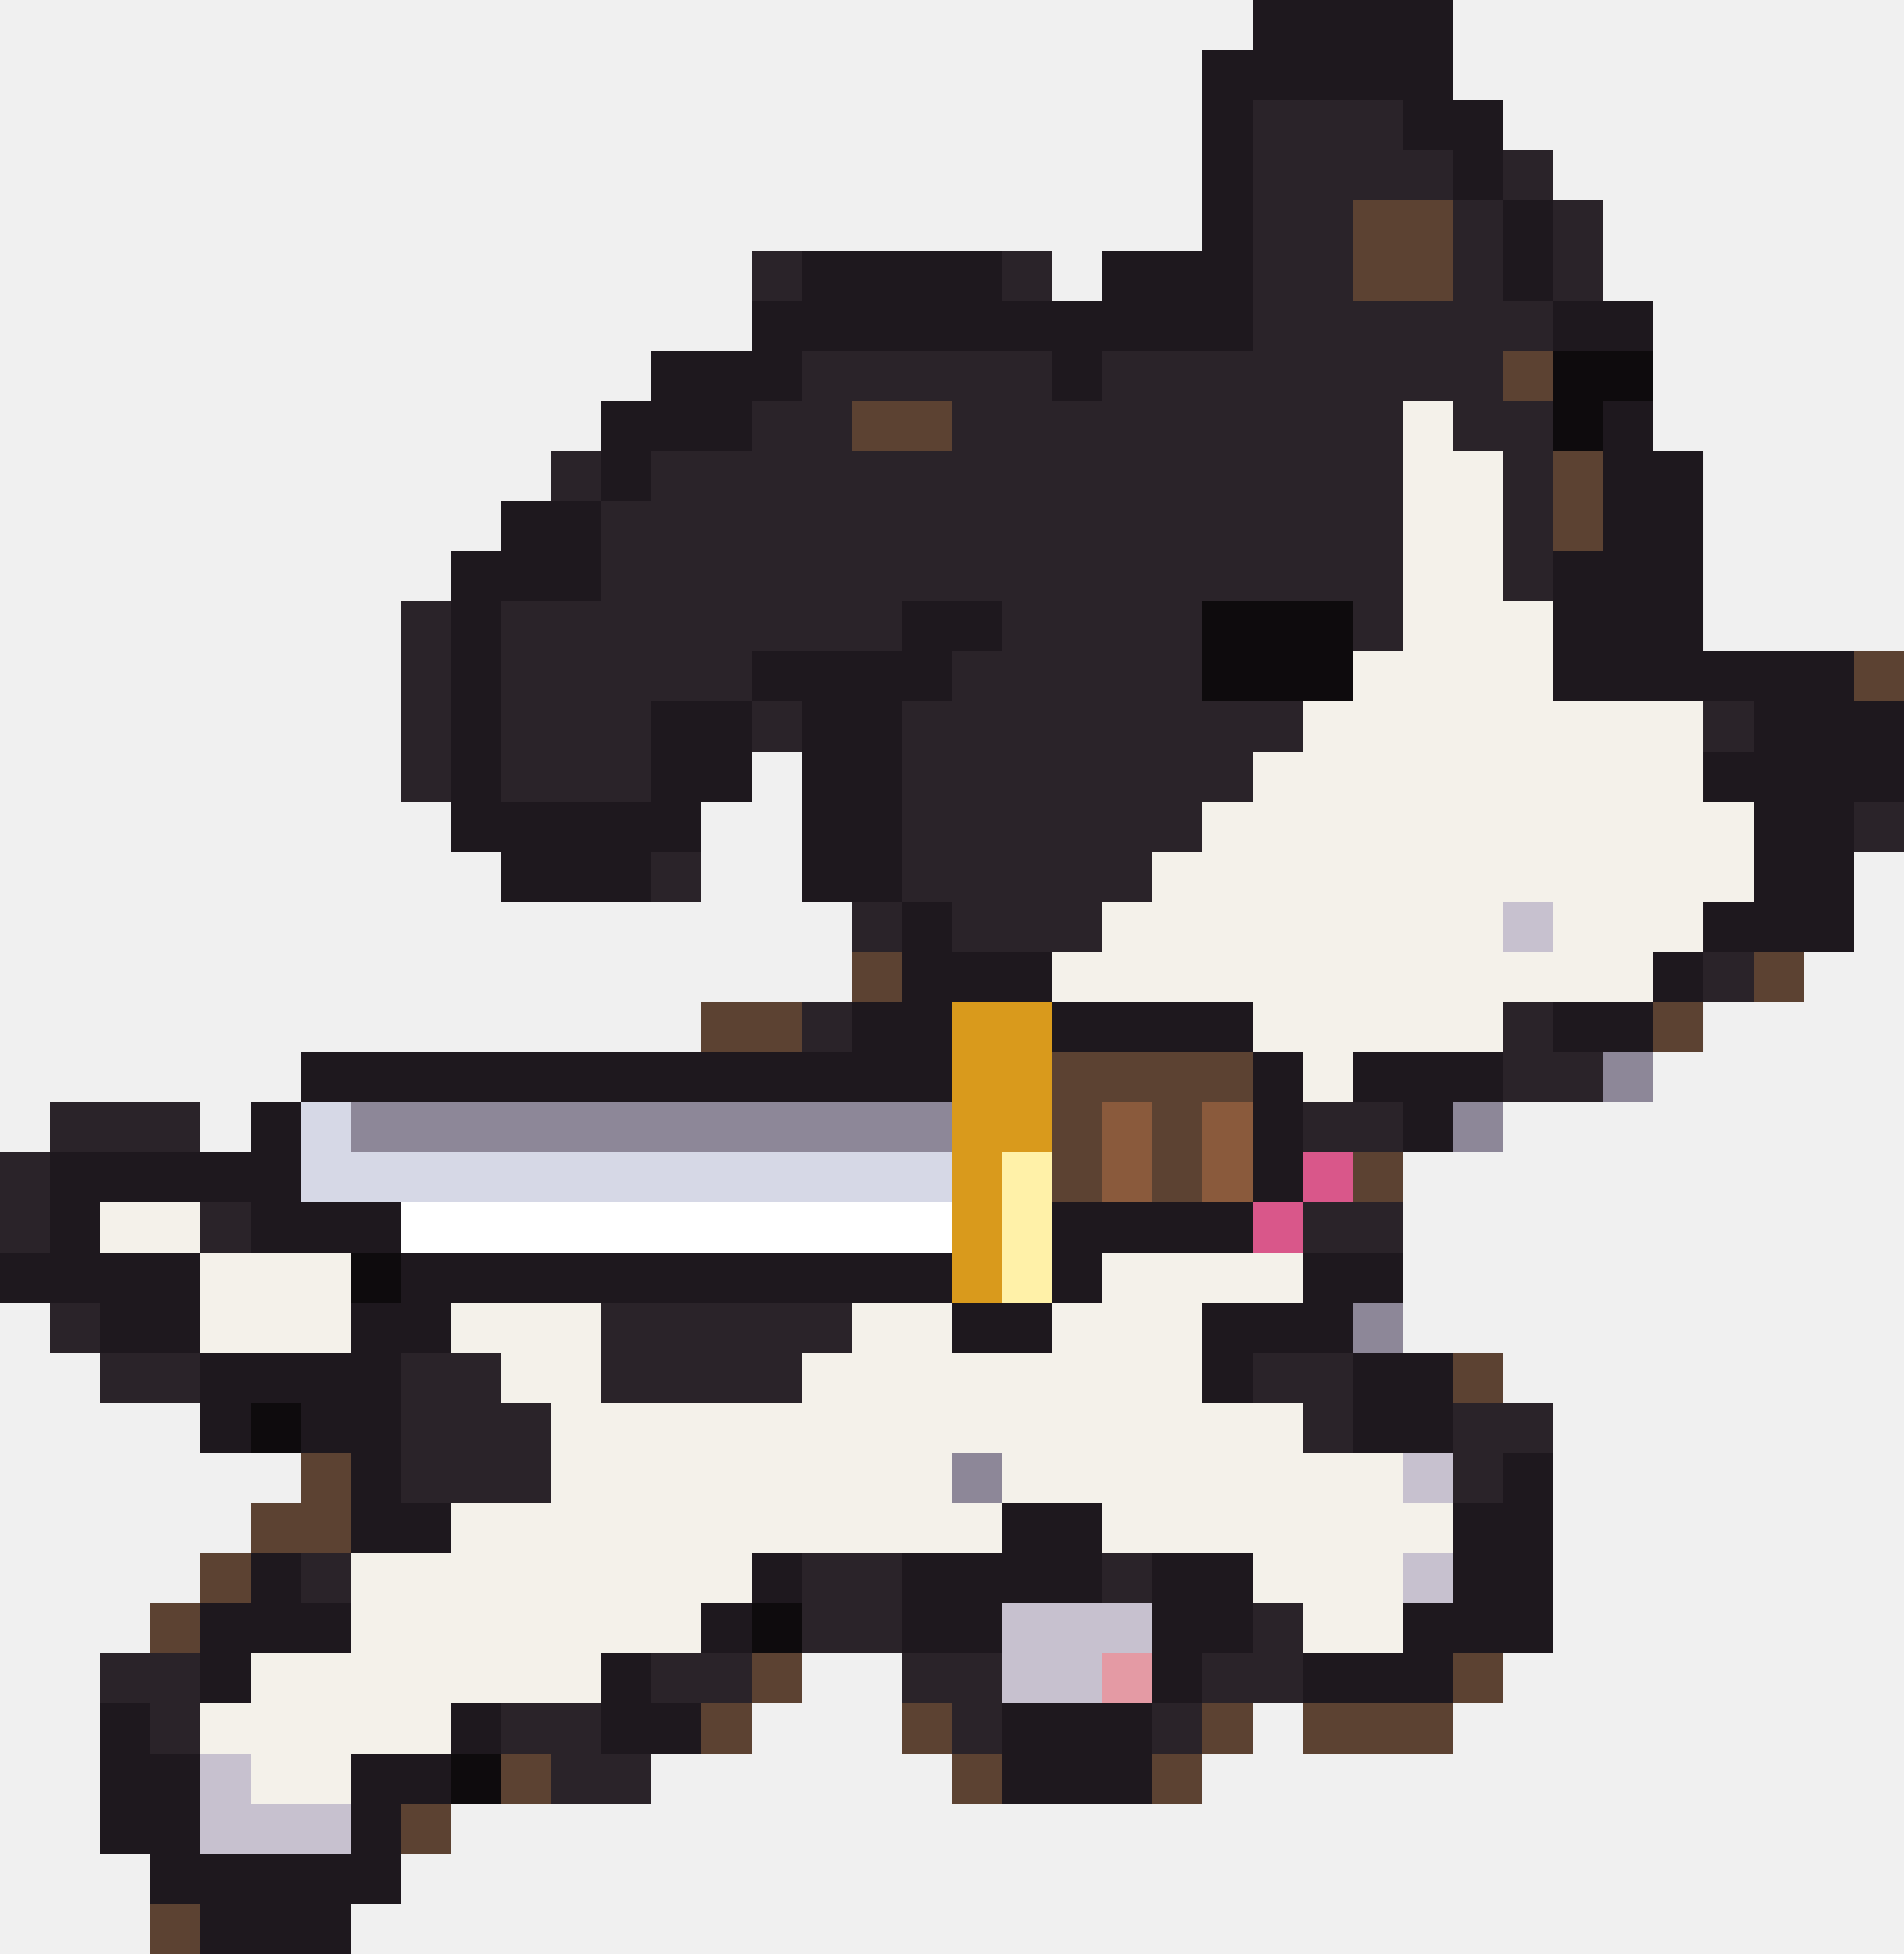
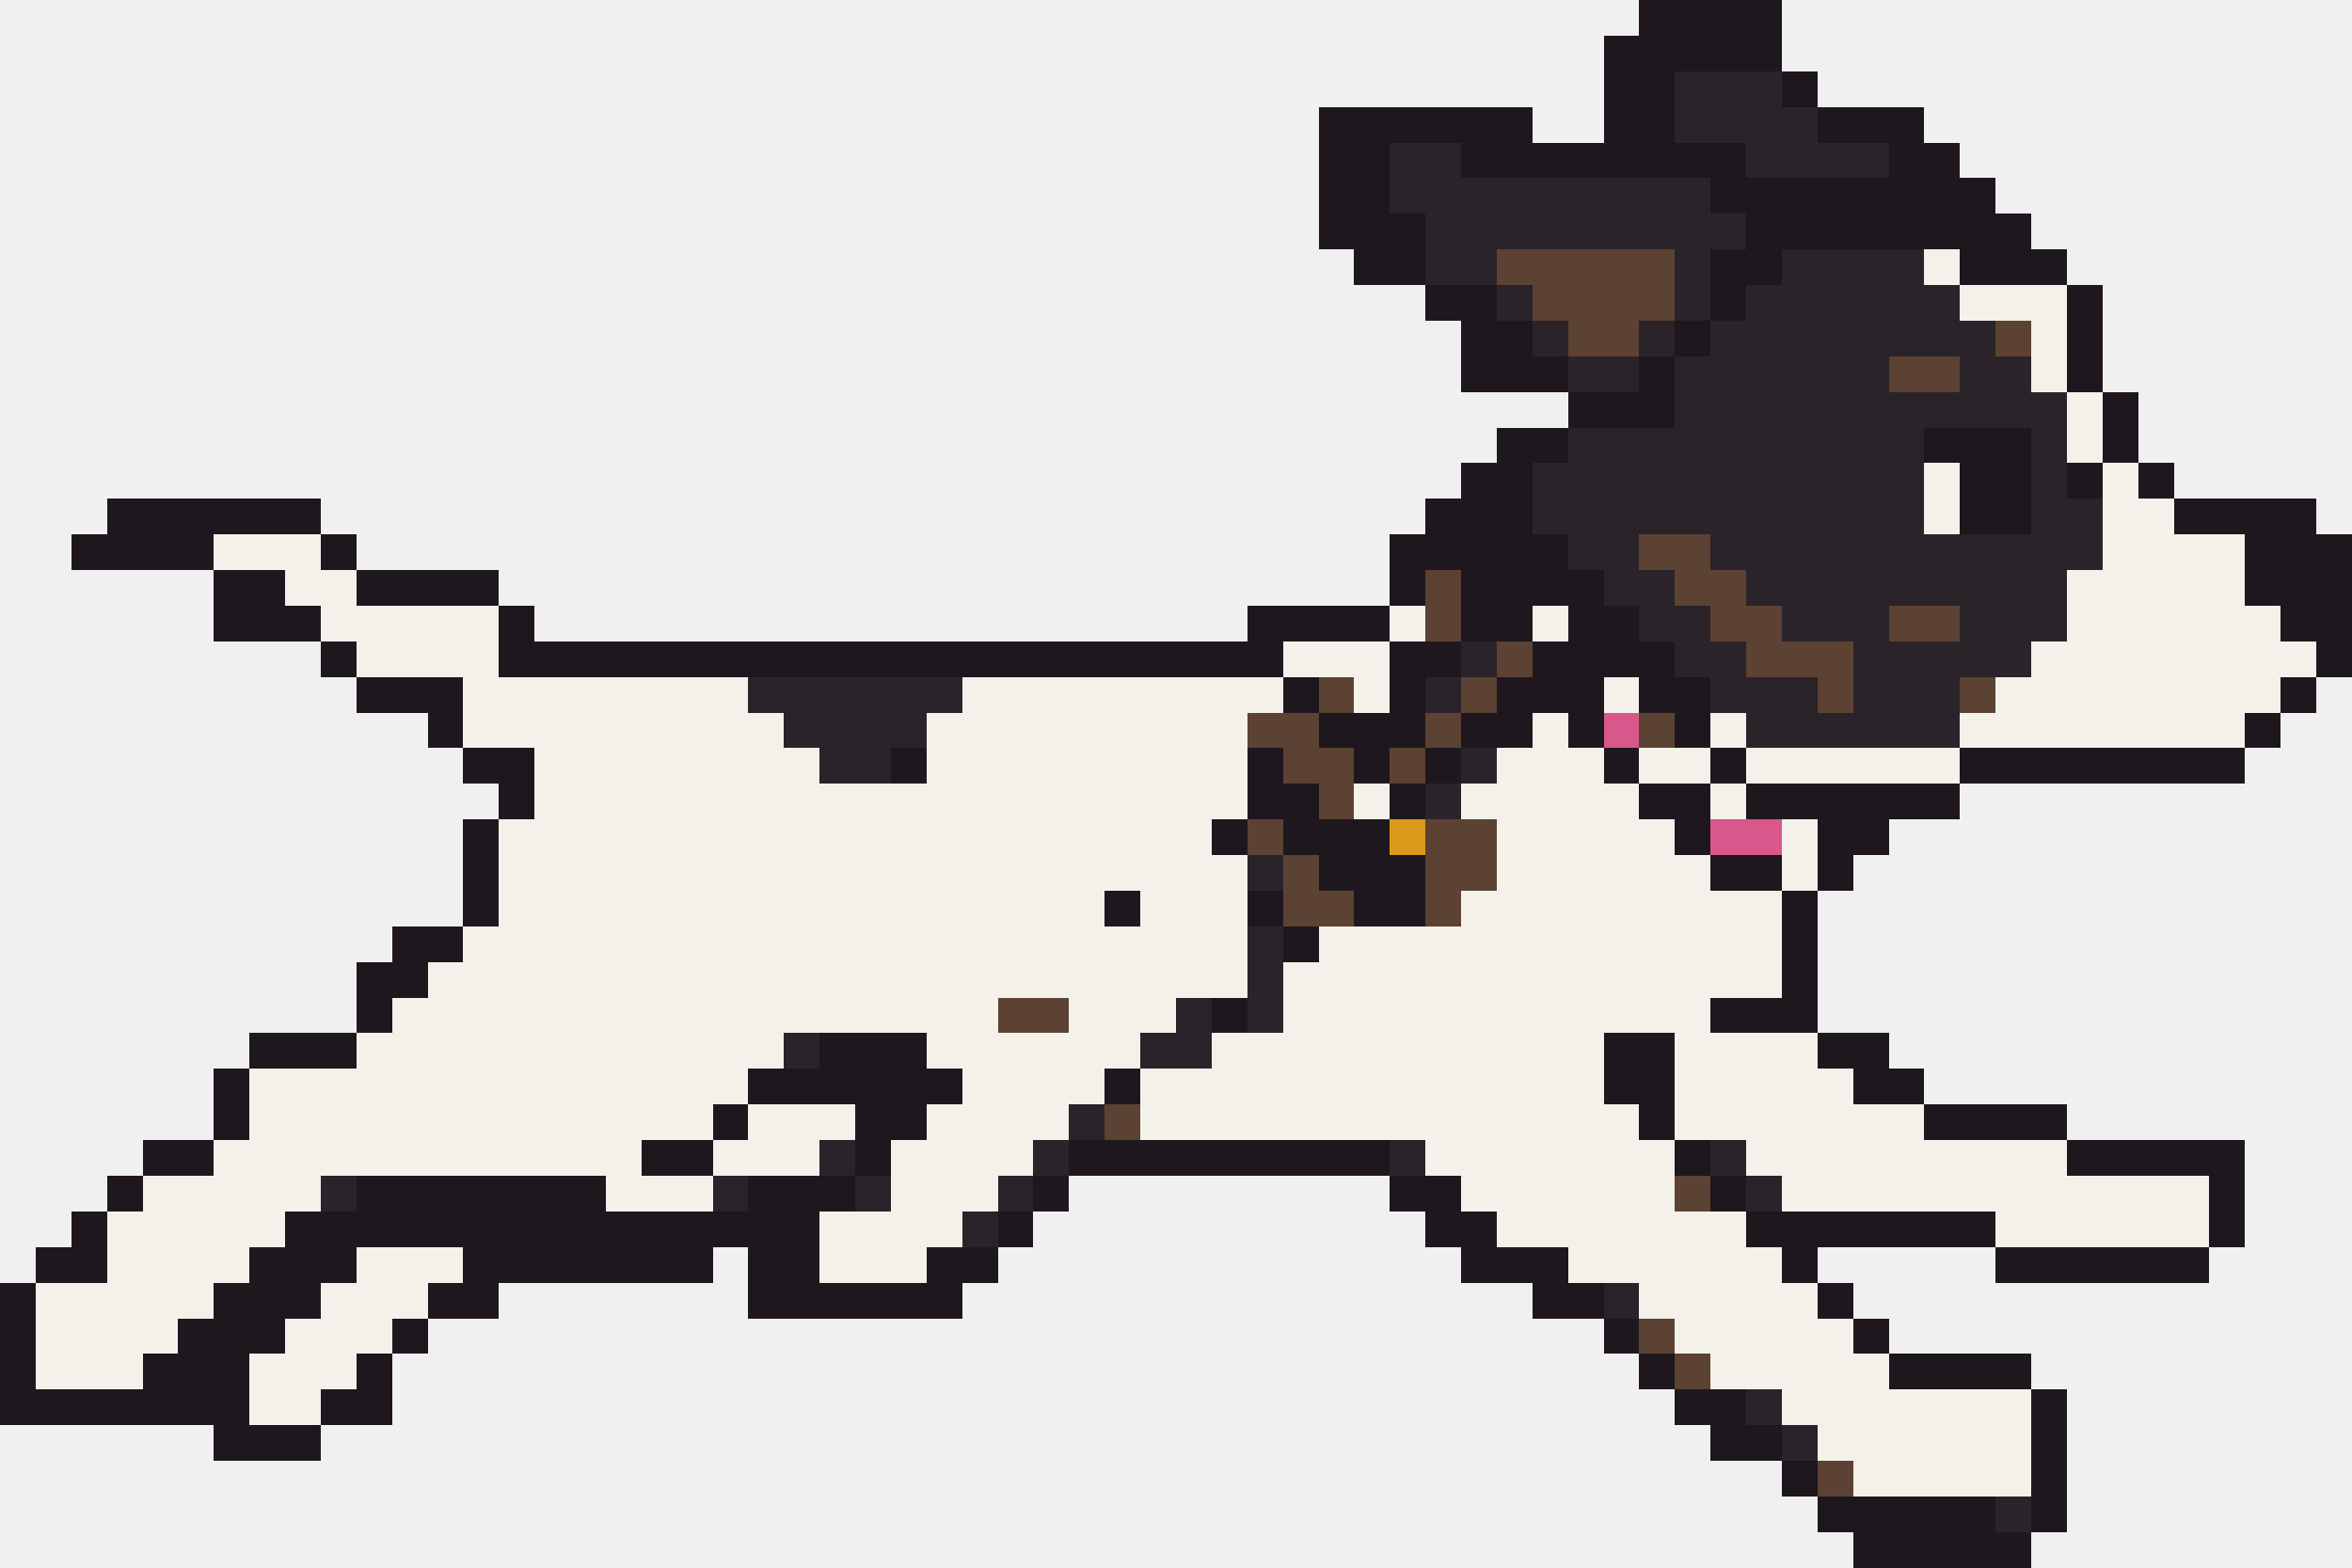
- <svg xmlns="http://www.w3.org/2000/svg" width="38" height="39" viewBox="0 0 38 39" shape-rendering="crispEdges">
-   <rect x="25" y="0" width="4" height="1" fill="#1e181e" />
-   <rect x="24" y="1" width="5" height="1" fill="#1e181e" />
-   <rect x="24" y="2" width="1" height="1" fill="#1e181e" />
-   <rect x="25" y="2" width="3" height="1" fill="#2a2329" />
-   <rect x="28" y="2" width="2" height="1" fill="#1e181e" />
-   <rect x="24" y="3" width="1" height="1" fill="#1e181e" />
-   <rect x="25" y="3" width="4" height="1" fill="#2a2329" />
-   <rect x="29" y="3" width="1" height="1" fill="#1e181e" />
-   <rect x="30" y="3" width="1" height="1" fill="#2a2329" />
-   <rect x="24" y="4" width="1" height="1" fill="#1e181e" />
-   <rect x="25" y="4" width="2" height="1" fill="#2a2329" />
-   <rect x="27" y="4" width="2" height="1" fill="#5c4232" />
-   <rect x="29" y="4" width="1" height="1" fill="#2a2329" />
-   <rect x="30" y="4" width="1" height="1" fill="#1e181e" />
-   <rect x="31" y="4" width="1" height="1" fill="#2a2329" />
-   <rect x="15" y="5" width="1" height="1" fill="#2a2329" />
-   <rect x="16" y="5" width="4" height="1" fill="#1e181e" />
-   <rect x="20" y="5" width="1" height="1" fill="#2a2329" />
-   <rect x="22" y="5" width="3" height="1" fill="#1e181e" />
-   <rect x="25" y="5" width="2" height="1" fill="#2a2329" />
-   <rect x="27" y="5" width="2" height="1" fill="#5c4232" />
-   <rect x="29" y="5" width="1" height="1" fill="#2a2329" />
-   <rect x="30" y="5" width="1" height="1" fill="#1e181e" />
-   <rect x="31" y="5" width="1" height="1" fill="#2a2329" />
-   <rect x="15" y="6" width="10" height="1" fill="#1e181e" />
-   <rect x="25" y="6" width="6" height="1" fill="#2a2329" />
-   <rect x="31" y="6" width="2" height="1" fill="#1e181e" />
-   <rect x="13" y="7" width="3" height="1" fill="#1e181e" />
-   <rect x="16" y="7" width="5" height="1" fill="#2a2329" />
-   <rect x="21" y="7" width="1" height="1" fill="#1e181e" />
-   <rect x="22" y="7" width="8" height="1" fill="#2a2329" />
-   <rect x="30" y="7" width="1" height="1" fill="#5c4232" />
-   <rect x="31" y="7" width="2" height="1" fill="#0e0b0d" />
-   <rect x="12" y="8" width="3" height="1" fill="#1e181e" />
-   <rect x="15" y="8" width="2" height="1" fill="#2a2329" />
-   <rect x="17" y="8" width="2" height="1" fill="#5c4232" />
-   <rect x="19" y="8" width="9" height="1" fill="#2a2329" />
-   <rect x="28" y="8" width="1" height="1" fill="#f4f1ea" />
-   <rect x="29" y="8" width="2" height="1" fill="#2a2329" />
-   <rect x="31" y="8" width="1" height="1" fill="#0e0b0d" />
-   <rect x="32" y="8" width="1" height="1" fill="#1e181e" />
-   <rect x="11" y="9" width="1" height="1" fill="#2a2329" />
-   <rect x="12" y="9" width="1" height="1" fill="#1e181e" />
-   <rect x="13" y="9" width="15" height="1" fill="#2a2329" />
-   <rect x="28" y="9" width="2" height="1" fill="#f4f1ea" />
-   <rect x="30" y="9" width="1" height="1" fill="#2a2329" />
-   <rect x="31" y="9" width="1" height="1" fill="#5c4232" />
-   <rect x="32" y="9" width="2" height="1" fill="#1e181e" />
-   <rect x="10" y="10" width="2" height="1" fill="#1e181e" />
-   <rect x="12" y="10" width="16" height="1" fill="#2a2329" />
-   <rect x="28" y="10" width="2" height="1" fill="#f4f1ea" />
-   <rect x="30" y="10" width="1" height="1" fill="#2a2329" />
-   <rect x="31" y="10" width="1" height="1" fill="#5c4232" />
-   <rect x="32" y="10" width="2" height="1" fill="#1e181e" />
-   <rect x="9" y="11" width="3" height="1" fill="#1e181e" />
-   <rect x="12" y="11" width="16" height="1" fill="#2a2329" />
-   <rect x="28" y="11" width="2" height="1" fill="#f4f1ea" />
-   <rect x="30" y="11" width="1" height="1" fill="#2a2329" />
-   <rect x="31" y="11" width="3" height="1" fill="#1e181e" />
-   <rect x="8" y="12" width="1" height="1" fill="#2a2329" />
-   <rect x="9" y="12" width="1" height="1" fill="#1e181e" />
-   <rect x="10" y="12" width="8" height="1" fill="#2a2329" />
-   <rect x="18" y="12" width="2" height="1" fill="#1e181e" />
-   <rect x="20" y="12" width="4" height="1" fill="#2a2329" />
-   <rect x="24" y="12" width="3" height="1" fill="#0e0b0d" />
-   <rect x="27" y="12" width="1" height="1" fill="#2a2329" />
-   <rect x="28" y="12" width="3" height="1" fill="#f4f1ea" />
-   <rect x="31" y="12" width="3" height="1" fill="#1e181e" />
-   <rect x="8" y="13" width="1" height="1" fill="#2a2329" />
-   <rect x="9" y="13" width="1" height="1" fill="#1e181e" />
-   <rect x="10" y="13" width="5" height="1" fill="#2a2329" />
-   <rect x="15" y="13" width="4" height="1" fill="#1e181e" />
-   <rect x="19" y="13" width="5" height="1" fill="#2a2329" />
-   <rect x="24" y="13" width="3" height="1" fill="#0e0b0d" />
-   <rect x="27" y="13" width="4" height="1" fill="#f4f1ea" />
-   <rect x="31" y="13" width="6" height="1" fill="#1e181e" />
-   <rect x="37" y="13" width="1" height="1" fill="#5c4232" />
-   <rect x="8" y="14" width="1" height="1" fill="#2a2329" />
-   <rect x="9" y="14" width="1" height="1" fill="#1e181e" />
-   <rect x="10" y="14" width="3" height="1" fill="#2a2329" />
-   <rect x="13" y="14" width="2" height="1" fill="#1e181e" />
-   <rect x="15" y="14" width="1" height="1" fill="#2a2329" />
-   <rect x="16" y="14" width="2" height="1" fill="#1e181e" />
-   <rect x="18" y="14" width="8" height="1" fill="#2a2329" />
-   <rect x="26" y="14" width="8" height="1" fill="#f4f1ea" />
-   <rect x="34" y="14" width="1" height="1" fill="#2a2329" />
-   <rect x="35" y="14" width="3" height="1" fill="#1e181e" />
-   <rect x="8" y="15" width="1" height="1" fill="#2a2329" />
+ <svg xmlns="http://www.w3.org/2000/svg" width="66" height="44" viewBox="0 0 66 44" shape-rendering="crispEdges">
+   <rect x="46" y="0" width="4" height="1" fill="#1e181e" />
+   <rect x="45" y="1" width="5" height="1" fill="#1e181e" />
+   <rect x="45" y="2" width="2" height="1" fill="#1e181e" />
+   <rect x="47" y="2" width="3" height="1" fill="#2a2329" />
+   <rect x="50" y="2" width="1" height="1" fill="#1e181e" />
+   <rect x="37" y="3" width="6" height="1" fill="#1e181e" />
+   <rect x="45" y="3" width="2" height="1" fill="#1e181e" />
+   <rect x="47" y="3" width="4" height="1" fill="#2a2329" />
+   <rect x="51" y="3" width="3" height="1" fill="#1e181e" />
+   <rect x="37" y="4" width="2" height="1" fill="#1e181e" />
+   <rect x="39" y="4" width="2" height="1" fill="#2a2329" />
+   <rect x="41" y="4" width="8" height="1" fill="#1e181e" />
+   <rect x="49" y="4" width="4" height="1" fill="#2a2329" />
+   <rect x="53" y="4" width="2" height="1" fill="#1e181e" />
+   <rect x="37" y="5" width="2" height="1" fill="#1e181e" />
+   <rect x="39" y="5" width="9" height="1" fill="#2a2329" />
+   <rect x="48" y="5" width="8" height="1" fill="#1e181e" />
+   <rect x="37" y="6" width="3" height="1" fill="#1e181e" />
+   <rect x="40" y="6" width="9" height="1" fill="#2a2329" />
+   <rect x="49" y="6" width="8" height="1" fill="#1e181e" />
+   <rect x="38" y="7" width="2" height="1" fill="#1e181e" />
+   <rect x="40" y="7" width="2" height="1" fill="#2a2329" />
+   <rect x="42" y="7" width="5" height="1" fill="#5c4232" />
+   <rect x="47" y="7" width="1" height="1" fill="#2a2329" />
+   <rect x="48" y="7" width="2" height="1" fill="#1e181e" />
+   <rect x="50" y="7" width="4" height="1" fill="#2a2329" />
+   <rect x="54" y="7" width="1" height="1" fill="#f4f1ea" />
+   <rect x="55" y="7" width="3" height="1" fill="#1e181e" />
+   <rect x="40" y="8" width="2" height="1" fill="#1e181e" />
+   <rect x="42" y="8" width="1" height="1" fill="#2a2329" />
+   <rect x="43" y="8" width="4" height="1" fill="#5c4232" />
+   <rect x="47" y="8" width="1" height="1" fill="#2a2329" />
+   <rect x="48" y="8" width="1" height="1" fill="#1e181e" />
+   <rect x="49" y="8" width="6" height="1" fill="#2a2329" />
+   <rect x="55" y="8" width="3" height="1" fill="#f4f1ea" />
+   <rect x="58" y="8" width="1" height="1" fill="#1e181e" />
+   <rect x="41" y="9" width="2" height="1" fill="#1e181e" />
+   <rect x="43" y="9" width="1" height="1" fill="#2a2329" />
+   <rect x="44" y="9" width="2" height="1" fill="#5c4232" />
+   <rect x="46" y="9" width="1" height="1" fill="#2a2329" />
+   <rect x="47" y="9" width="1" height="1" fill="#1e181e" />
+   <rect x="48" y="9" width="8" height="1" fill="#2a2329" />
+   <rect x="56" y="9" width="1" height="1" fill="#5c4232" />
+   <rect x="57" y="9" width="1" height="1" fill="#f4f1ea" />
+   <rect x="58" y="9" width="1" height="1" fill="#1e181e" />
+   <rect x="41" y="10" width="3" height="1" fill="#1e181e" />
+   <rect x="44" y="10" width="2" height="1" fill="#2a2329" />
+   <rect x="46" y="10" width="1" height="1" fill="#1e181e" />
+   <rect x="47" y="10" width="6" height="1" fill="#2a2329" />
+   <rect x="53" y="10" width="2" height="1" fill="#5c4232" />
+   <rect x="55" y="10" width="2" height="1" fill="#2a2329" />
+   <rect x="57" y="10" width="1" height="1" fill="#f4f1ea" />
+   <rect x="58" y="10" width="1" height="1" fill="#1e181e" />
+   <rect x="44" y="11" width="3" height="1" fill="#1e181e" />
+   <rect x="47" y="11" width="11" height="1" fill="#2a2329" />
+   <rect x="58" y="11" width="1" height="1" fill="#f4f1ea" />
+   <rect x="59" y="11" width="1" height="1" fill="#1e181e" />
+   <rect x="42" y="12" width="2" height="1" fill="#1e181e" />
+   <rect x="44" y="12" width="10" height="1" fill="#2a2329" />
+   <rect x="54" y="12" width="3" height="1" fill="#1e181e" />
+   <rect x="57" y="12" width="1" height="1" fill="#2a2329" />
+   <rect x="58" y="12" width="1" height="1" fill="#f4f1ea" />
+   <rect x="59" y="12" width="1" height="1" fill="#1e181e" />
+   <rect x="41" y="13" width="2" height="1" fill="#1e181e" />
+   <rect x="43" y="13" width="11" height="1" fill="#2a2329" />
+   <rect x="54" y="13" width="1" height="1" fill="#f4f1ea" />
+   <rect x="55" y="13" width="2" height="1" fill="#1e181e" />
+   <rect x="57" y="13" width="1" height="1" fill="#2a2329" />
+   <rect x="58" y="13" width="1" height="1" fill="#1e181e" />
+   <rect x="59" y="13" width="1" height="1" fill="#f4f1ea" />
+   <rect x="60" y="13" width="1" height="1" fill="#1e181e" />
+   <rect x="3" y="14" width="6" height="1" fill="#1e181e" />
+   <rect x="40" y="14" width="3" height="1" fill="#1e181e" />
+   <rect x="43" y="14" width="11" height="1" fill="#2a2329" />
+   <rect x="54" y="14" width="1" height="1" fill="#f4f1ea" />
+   <rect x="55" y="14" width="2" height="1" fill="#1e181e" />
+   <rect x="57" y="14" width="2" height="1" fill="#2a2329" />
+   <rect x="59" y="14" width="2" height="1" fill="#f4f1ea" />
+   <rect x="61" y="14" width="4" height="1" fill="#1e181e" />
+   <rect x="2" y="15" width="4" height="1" fill="#1e181e" />
+   <rect x="6" y="15" width="3" height="1" fill="#f4f1ea" />
  <rect x="9" y="15" width="1" height="1" fill="#1e181e" />
-   <rect x="10" y="15" width="3" height="1" fill="#2a2329" />
-   <rect x="13" y="15" width="2" height="1" fill="#1e181e" />
-   <rect x="16" y="15" width="2" height="1" fill="#1e181e" />
-   <rect x="18" y="15" width="7" height="1" fill="#2a2329" />
-   <rect x="25" y="15" width="9" height="1" fill="#f4f1ea" />
-   <rect x="34" y="15" width="4" height="1" fill="#1e181e" />
-   <rect x="9" y="16" width="5" height="1" fill="#1e181e" />
-   <rect x="16" y="16" width="2" height="1" fill="#1e181e" />
-   <rect x="18" y="16" width="6" height="1" fill="#2a2329" />
-   <rect x="24" y="16" width="11" height="1" fill="#f4f1ea" />
-   <rect x="35" y="16" width="2" height="1" fill="#1e181e" />
-   <rect x="37" y="16" width="1" height="1" fill="#2a2329" />
-   <rect x="10" y="17" width="3" height="1" fill="#1e181e" />
-   <rect x="13" y="17" width="1" height="1" fill="#2a2329" />
-   <rect x="16" y="17" width="2" height="1" fill="#1e181e" />
-   <rect x="18" y="17" width="5" height="1" fill="#2a2329" />
-   <rect x="23" y="17" width="12" height="1" fill="#f4f1ea" />
-   <rect x="35" y="17" width="2" height="1" fill="#1e181e" />
-   <rect x="17" y="18" width="1" height="1" fill="#2a2329" />
-   <rect x="18" y="18" width="1" height="1" fill="#1e181e" />
-   <rect x="19" y="18" width="3" height="1" fill="#2a2329" />
-   <rect x="22" y="18" width="8" height="1" fill="#f4f1ea" />
-   <rect x="30" y="18" width="1" height="1" fill="#c7c1cf" />
-   <rect x="31" y="18" width="3" height="1" fill="#f4f1ea" />
-   <rect x="34" y="18" width="3" height="1" fill="#1e181e" />
-   <rect x="17" y="19" width="1" height="1" fill="#5c4232" />
-   <rect x="18" y="19" width="3" height="1" fill="#1e181e" />
-   <rect x="21" y="19" width="12" height="1" fill="#f4f1ea" />
-   <rect x="33" y="19" width="1" height="1" fill="#1e181e" />
-   <rect x="34" y="19" width="1" height="1" fill="#2a2329" />
-   <rect x="35" y="19" width="1" height="1" fill="#5c4232" />
-   <rect x="14" y="20" width="2" height="1" fill="#5c4232" />
-   <rect x="16" y="20" width="1" height="1" fill="#2a2329" />
-   <rect x="17" y="20" width="2" height="1" fill="#1e181e" />
-   <rect x="19" y="20" width="2" height="1" fill="#d99a1c" />
-   <rect x="21" y="20" width="4" height="1" fill="#1e181e" />
-   <rect x="25" y="20" width="5" height="1" fill="#f4f1ea" />
-   <rect x="30" y="20" width="1" height="1" fill="#2a2329" />
-   <rect x="31" y="20" width="2" height="1" fill="#1e181e" />
-   <rect x="33" y="20" width="1" height="1" fill="#5c4232" />
-   <rect x="6" y="21" width="13" height="1" fill="#1e181e" />
-   <rect x="19" y="21" width="2" height="1" fill="#d99a1c" />
-   <rect x="21" y="21" width="4" height="1" fill="#5c4232" />
+   <rect x="39" y="15" width="5" height="1" fill="#1e181e" />
+   <rect x="44" y="15" width="2" height="1" fill="#2a2329" />
+   <rect x="46" y="15" width="2" height="1" fill="#5c4232" />
+   <rect x="48" y="15" width="11" height="1" fill="#2a2329" />
+   <rect x="59" y="15" width="4" height="1" fill="#f4f1ea" />
+   <rect x="63" y="15" width="3" height="1" fill="#1e181e" />
+   <rect x="6" y="16" width="2" height="1" fill="#1e181e" />
+   <rect x="8" y="16" width="2" height="1" fill="#f4f1ea" />
+   <rect x="10" y="16" width="4" height="1" fill="#1e181e" />
+   <rect x="39" y="16" width="1" height="1" fill="#1e181e" />
+   <rect x="40" y="16" width="1" height="1" fill="#5c4232" />
+   <rect x="41" y="16" width="4" height="1" fill="#1e181e" />
+   <rect x="45" y="16" width="2" height="1" fill="#2a2329" />
+   <rect x="47" y="16" width="2" height="1" fill="#5c4232" />
+   <rect x="49" y="16" width="9" height="1" fill="#2a2329" />
+   <rect x="58" y="16" width="5" height="1" fill="#f4f1ea" />
+   <rect x="63" y="16" width="3" height="1" fill="#1e181e" />
+   <rect x="6" y="17" width="3" height="1" fill="#1e181e" />
+   <rect x="9" y="17" width="5" height="1" fill="#f4f1ea" />
+   <rect x="14" y="17" width="1" height="1" fill="#1e181e" />
+   <rect x="35" y="17" width="4" height="1" fill="#1e181e" />
+   <rect x="39" y="17" width="1" height="1" fill="#f4f1ea" />
+   <rect x="40" y="17" width="1" height="1" fill="#5c4232" />
+   <rect x="41" y="17" width="2" height="1" fill="#1e181e" />
+   <rect x="43" y="17" width="1" height="1" fill="#f4f1ea" />
+   <rect x="44" y="17" width="2" height="1" fill="#1e181e" />
+   <rect x="46" y="17" width="2" height="1" fill="#2a2329" />
+   <rect x="48" y="17" width="2" height="1" fill="#5c4232" />
+   <rect x="50" y="17" width="3" height="1" fill="#2a2329" />
+   <rect x="53" y="17" width="2" height="1" fill="#5c4232" />
+   <rect x="55" y="17" width="3" height="1" fill="#2a2329" />
+   <rect x="58" y="17" width="6" height="1" fill="#f4f1ea" />
+   <rect x="64" y="17" width="2" height="1" fill="#1e181e" />
+   <rect x="9" y="18" width="1" height="1" fill="#1e181e" />
+   <rect x="10" y="18" width="4" height="1" fill="#f4f1ea" />
+   <rect x="14" y="18" width="22" height="1" fill="#1e181e" />
+   <rect x="36" y="18" width="3" height="1" fill="#f4f1ea" />
+   <rect x="39" y="18" width="2" height="1" fill="#1e181e" />
+   <rect x="41" y="18" width="1" height="1" fill="#2a2329" />
+   <rect x="42" y="18" width="1" height="1" fill="#5c4232" />
+   <rect x="43" y="18" width="4" height="1" fill="#1e181e" />
+   <rect x="47" y="18" width="2" height="1" fill="#2a2329" />
+   <rect x="49" y="18" width="3" height="1" fill="#5c4232" />
+   <rect x="52" y="18" width="5" height="1" fill="#2a2329" />
+   <rect x="57" y="18" width="8" height="1" fill="#f4f1ea" />
+   <rect x="65" y="18" width="1" height="1" fill="#1e181e" />
+   <rect x="10" y="19" width="3" height="1" fill="#1e181e" />
+   <rect x="13" y="19" width="8" height="1" fill="#f4f1ea" />
+   <rect x="21" y="19" width="6" height="1" fill="#2a2329" />
+   <rect x="27" y="19" width="9" height="1" fill="#f4f1ea" />
+   <rect x="36" y="19" width="1" height="1" fill="#1e181e" />
+   <rect x="37" y="19" width="1" height="1" fill="#5c4232" />
+   <rect x="38" y="19" width="1" height="1" fill="#f4f1ea" />
+   <rect x="39" y="19" width="1" height="1" fill="#1e181e" />
+   <rect x="40" y="19" width="1" height="1" fill="#2a2329" />
+   <rect x="41" y="19" width="1" height="1" fill="#5c4232" />
+   <rect x="42" y="19" width="3" height="1" fill="#1e181e" />
+   <rect x="45" y="19" width="1" height="1" fill="#f4f1ea" />
+   <rect x="46" y="19" width="2" height="1" fill="#1e181e" />
+   <rect x="48" y="19" width="3" height="1" fill="#2a2329" />
+   <rect x="51" y="19" width="1" height="1" fill="#5c4232" />
+   <rect x="52" y="19" width="3" height="1" fill="#2a2329" />
+   <rect x="55" y="19" width="1" height="1" fill="#5c4232" />
+   <rect x="56" y="19" width="8" height="1" fill="#f4f1ea" />
+   <rect x="64" y="19" width="1" height="1" fill="#1e181e" />
+   <rect x="12" y="20" width="1" height="1" fill="#1e181e" />
+   <rect x="13" y="20" width="9" height="1" fill="#f4f1ea" />
+   <rect x="22" y="20" width="4" height="1" fill="#2a2329" />
+   <rect x="26" y="20" width="9" height="1" fill="#f4f1ea" />
+   <rect x="35" y="20" width="2" height="1" fill="#5c4232" />
+   <rect x="37" y="20" width="3" height="1" fill="#1e181e" />
+   <rect x="40" y="20" width="1" height="1" fill="#5c4232" />
+   <rect x="41" y="20" width="2" height="1" fill="#1e181e" />
+   <rect x="43" y="20" width="1" height="1" fill="#f4f1ea" />
+   <rect x="44" y="20" width="1" height="1" fill="#1e181e" />
+   <rect x="45" y="20" width="1" height="1" fill="#d9578a" />
+   <rect x="46" y="20" width="1" height="1" fill="#5c4232" />
+   <rect x="47" y="20" width="1" height="1" fill="#1e181e" />
+   <rect x="48" y="20" width="1" height="1" fill="#f4f1ea" />
+   <rect x="49" y="20" width="6" height="1" fill="#2a2329" />
+   <rect x="55" y="20" width="8" height="1" fill="#f4f1ea" />
+   <rect x="63" y="20" width="1" height="1" fill="#1e181e" />
+   <rect x="13" y="21" width="2" height="1" fill="#1e181e" />
+   <rect x="15" y="21" width="8" height="1" fill="#f4f1ea" />
+   <rect x="23" y="21" width="2" height="1" fill="#2a2329" />
  <rect x="25" y="21" width="1" height="1" fill="#1e181e" />
-   <rect x="26" y="21" width="1" height="1" fill="#f4f1ea" />
-   <rect x="27" y="21" width="3" height="1" fill="#1e181e" />
-   <rect x="30" y="21" width="2" height="1" fill="#2a2329" />
-   <rect x="32" y="21" width="1" height="1" fill="#8d8798" />
-   <rect x="1" y="22" width="3" height="1" fill="#2a2329" />
-   <rect x="5" y="22" width="1" height="1" fill="#1e181e" />
-   <rect x="6" y="22" width="1" height="1" fill="#d6d8e6" />
-   <rect x="7" y="22" width="12" height="1" fill="#8d8798" />
-   <rect x="19" y="22" width="2" height="1" fill="#d99a1c" />
-   <rect x="21" y="22" width="1" height="1" fill="#5c4232" />
-   <rect x="22" y="22" width="1" height="1" fill="#8a5a3c" />
-   <rect x="23" y="22" width="1" height="1" fill="#5c4232" />
-   <rect x="24" y="22" width="1" height="1" fill="#8a5a3c" />
-   <rect x="25" y="22" width="1" height="1" fill="#1e181e" />
-   <rect x="26" y="22" width="2" height="1" fill="#2a2329" />
-   <rect x="28" y="22" width="1" height="1" fill="#1e181e" />
-   <rect x="29" y="22" width="1" height="1" fill="#8d8798" />
-   <rect x="0" y="23" width="1" height="1" fill="#2a2329" />
-   <rect x="1" y="23" width="5" height="1" fill="#1e181e" />
-   <rect x="6" y="23" width="13" height="1" fill="#d6d8e6" />
-   <rect x="19" y="23" width="1" height="1" fill="#d99a1c" />
-   <rect x="20" y="23" width="1" height="1" fill="#fff1a8" />
-   <rect x="21" y="23" width="1" height="1" fill="#5c4232" />
-   <rect x="22" y="23" width="1" height="1" fill="#8a5a3c" />
-   <rect x="23" y="23" width="1" height="1" fill="#5c4232" />
-   <rect x="24" y="23" width="1" height="1" fill="#8a5a3c" />
-   <rect x="25" y="23" width="1" height="1" fill="#1e181e" />
-   <rect x="26" y="23" width="1" height="1" fill="#d9578a" />
-   <rect x="27" y="23" width="1" height="1" fill="#5c4232" />
-   <rect x="0" y="24" width="1" height="1" fill="#2a2329" />
-   <rect x="1" y="24" width="1" height="1" fill="#1e181e" />
-   <rect x="2" y="24" width="2" height="1" fill="#f4f1ea" />
-   <rect x="4" y="24" width="1" height="1" fill="#2a2329" />
-   <rect x="5" y="24" width="3" height="1" fill="#1e181e" />
-   <rect x="8" y="24" width="11" height="1" fill="#ffffff" />
-   <rect x="19" y="24" width="1" height="1" fill="#d99a1c" />
-   <rect x="20" y="24" width="1" height="1" fill="#fff1a8" />
-   <rect x="21" y="24" width="4" height="1" fill="#1e181e" />
-   <rect x="25" y="24" width="1" height="1" fill="#d9578a" />
-   <rect x="26" y="24" width="2" height="1" fill="#2a2329" />
-   <rect x="0" y="25" width="4" height="1" fill="#1e181e" />
-   <rect x="4" y="25" width="3" height="1" fill="#f4f1ea" />
-   <rect x="7" y="25" width="1" height="1" fill="#0e0b0d" />
-   <rect x="8" y="25" width="11" height="1" fill="#1e181e" />
-   <rect x="19" y="25" width="1" height="1" fill="#d99a1c" />
-   <rect x="20" y="25" width="1" height="1" fill="#fff1a8" />
-   <rect x="21" y="25" width="1" height="1" fill="#1e181e" />
-   <rect x="22" y="25" width="4" height="1" fill="#f4f1ea" />
-   <rect x="26" y="25" width="2" height="1" fill="#1e181e" />
-   <rect x="1" y="26" width="1" height="1" fill="#2a2329" />
-   <rect x="2" y="26" width="2" height="1" fill="#1e181e" />
-   <rect x="4" y="26" width="3" height="1" fill="#f4f1ea" />
-   <rect x="7" y="26" width="2" height="1" fill="#1e181e" />
-   <rect x="9" y="26" width="3" height="1" fill="#f4f1ea" />
-   <rect x="12" y="26" width="5" height="1" fill="#2a2329" />
-   <rect x="17" y="26" width="2" height="1" fill="#f4f1ea" />
-   <rect x="19" y="26" width="2" height="1" fill="#1e181e" />
-   <rect x="21" y="26" width="3" height="1" fill="#f4f1ea" />
-   <rect x="24" y="26" width="3" height="1" fill="#1e181e" />
-   <rect x="27" y="26" width="1" height="1" fill="#8d8798" />
-   <rect x="2" y="27" width="2" height="1" fill="#2a2329" />
-   <rect x="4" y="27" width="4" height="1" fill="#1e181e" />
-   <rect x="8" y="27" width="2" height="1" fill="#2a2329" />
-   <rect x="10" y="27" width="2" height="1" fill="#f4f1ea" />
-   <rect x="12" y="27" width="4" height="1" fill="#2a2329" />
-   <rect x="16" y="27" width="8" height="1" fill="#f4f1ea" />
-   <rect x="24" y="27" width="1" height="1" fill="#1e181e" />
-   <rect x="25" y="27" width="2" height="1" fill="#2a2329" />
-   <rect x="27" y="27" width="2" height="1" fill="#1e181e" />
-   <rect x="29" y="27" width="1" height="1" fill="#5c4232" />
-   <rect x="4" y="28" width="1" height="1" fill="#1e181e" />
-   <rect x="5" y="28" width="1" height="1" fill="#0e0b0d" />
-   <rect x="6" y="28" width="2" height="1" fill="#1e181e" />
-   <rect x="8" y="28" width="3" height="1" fill="#2a2329" />
-   <rect x="11" y="28" width="15" height="1" fill="#f4f1ea" />
-   <rect x="26" y="28" width="1" height="1" fill="#2a2329" />
-   <rect x="27" y="28" width="2" height="1" fill="#1e181e" />
-   <rect x="29" y="28" width="2" height="1" fill="#2a2329" />
-   <rect x="6" y="29" width="1" height="1" fill="#5c4232" />
-   <rect x="7" y="29" width="1" height="1" fill="#1e181e" />
-   <rect x="8" y="29" width="3" height="1" fill="#2a2329" />
-   <rect x="11" y="29" width="8" height="1" fill="#f4f1ea" />
-   <rect x="19" y="29" width="1" height="1" fill="#8d8798" />
-   <rect x="20" y="29" width="8" height="1" fill="#f4f1ea" />
-   <rect x="28" y="29" width="1" height="1" fill="#c7c1cf" />
-   <rect x="29" y="29" width="1" height="1" fill="#2a2329" />
-   <rect x="30" y="29" width="1" height="1" fill="#1e181e" />
-   <rect x="5" y="30" width="2" height="1" fill="#5c4232" />
-   <rect x="7" y="30" width="2" height="1" fill="#1e181e" />
-   <rect x="9" y="30" width="11" height="1" fill="#f4f1ea" />
-   <rect x="20" y="30" width="2" height="1" fill="#1e181e" />
-   <rect x="22" y="30" width="7" height="1" fill="#f4f1ea" />
-   <rect x="29" y="30" width="2" height="1" fill="#1e181e" />
-   <rect x="4" y="31" width="1" height="1" fill="#5c4232" />
-   <rect x="5" y="31" width="1" height="1" fill="#1e181e" />
-   <rect x="6" y="31" width="1" height="1" fill="#2a2329" />
-   <rect x="7" y="31" width="8" height="1" fill="#f4f1ea" />
-   <rect x="15" y="31" width="1" height="1" fill="#1e181e" />
-   <rect x="16" y="31" width="2" height="1" fill="#2a2329" />
-   <rect x="18" y="31" width="4" height="1" fill="#1e181e" />
-   <rect x="22" y="31" width="1" height="1" fill="#2a2329" />
-   <rect x="23" y="31" width="2" height="1" fill="#1e181e" />
-   <rect x="25" y="31" width="3" height="1" fill="#f4f1ea" />
-   <rect x="28" y="31" width="1" height="1" fill="#c7c1cf" />
-   <rect x="29" y="31" width="2" height="1" fill="#1e181e" />
-   <rect x="3" y="32" width="1" height="1" fill="#5c4232" />
-   <rect x="4" y="32" width="3" height="1" fill="#1e181e" />
-   <rect x="7" y="32" width="7" height="1" fill="#f4f1ea" />
-   <rect x="14" y="32" width="1" height="1" fill="#1e181e" />
-   <rect x="15" y="32" width="1" height="1" fill="#0e0b0d" />
-   <rect x="16" y="32" width="2" height="1" fill="#2a2329" />
+   <rect x="26" y="21" width="9" height="1" fill="#f4f1ea" />
+   <rect x="35" y="21" width="1" height="1" fill="#1e181e" />
+   <rect x="36" y="21" width="2" height="1" fill="#5c4232" />
+   <rect x="38" y="21" width="1" height="1" fill="#1e181e" />
+   <rect x="39" y="21" width="1" height="1" fill="#5c4232" />
+   <rect x="40" y="21" width="1" height="1" fill="#1e181e" />
+   <rect x="41" y="21" width="1" height="1" fill="#2a2329" />
+   <rect x="42" y="21" width="3" height="1" fill="#f4f1ea" />
+   <rect x="45" y="21" width="1" height="1" fill="#1e181e" />
+   <rect x="46" y="21" width="2" height="1" fill="#f4f1ea" />
+   <rect x="48" y="21" width="1" height="1" fill="#1e181e" />
+   <rect x="49" y="21" width="6" height="1" fill="#f4f1ea" />
+   <rect x="55" y="21" width="8" height="1" fill="#1e181e" />
+   <rect x="14" y="22" width="1" height="1" fill="#1e181e" />
+   <rect x="15" y="22" width="20" height="1" fill="#f4f1ea" />
+   <rect x="35" y="22" width="2" height="1" fill="#1e181e" />
+   <rect x="37" y="22" width="1" height="1" fill="#5c4232" />
+   <rect x="38" y="22" width="1" height="1" fill="#f4f1ea" />
+   <rect x="39" y="22" width="1" height="1" fill="#1e181e" />
+   <rect x="40" y="22" width="1" height="1" fill="#2a2329" />
+   <rect x="41" y="22" width="5" height="1" fill="#f4f1ea" />
+   <rect x="46" y="22" width="2" height="1" fill="#1e181e" />
+   <rect x="48" y="22" width="1" height="1" fill="#f4f1ea" />
+   <rect x="49" y="22" width="6" height="1" fill="#1e181e" />
+   <rect x="13" y="23" width="1" height="1" fill="#1e181e" />
+   <rect x="14" y="23" width="20" height="1" fill="#f4f1ea" />
+   <rect x="34" y="23" width="1" height="1" fill="#1e181e" />
+   <rect x="35" y="23" width="1" height="1" fill="#5c4232" />
+   <rect x="36" y="23" width="3" height="1" fill="#1e181e" />
+   <rect x="39" y="23" width="1" height="1" fill="#d99a1c" />
+   <rect x="40" y="23" width="2" height="1" fill="#5c4232" />
+   <rect x="42" y="23" width="5" height="1" fill="#f4f1ea" />
+   <rect x="47" y="23" width="1" height="1" fill="#1e181e" />
+   <rect x="48" y="23" width="2" height="1" fill="#d9578a" />
+   <rect x="50" y="23" width="1" height="1" fill="#f4f1ea" />
+   <rect x="51" y="23" width="2" height="1" fill="#1e181e" />
+   <rect x="13" y="24" width="1" height="1" fill="#1e181e" />
+   <rect x="14" y="24" width="21" height="1" fill="#f4f1ea" />
+   <rect x="35" y="24" width="1" height="1" fill="#2a2329" />
+   <rect x="36" y="24" width="1" height="1" fill="#5c4232" />
+   <rect x="37" y="24" width="3" height="1" fill="#1e181e" />
+   <rect x="40" y="24" width="2" height="1" fill="#5c4232" />
+   <rect x="42" y="24" width="6" height="1" fill="#f4f1ea" />
+   <rect x="48" y="24" width="2" height="1" fill="#1e181e" />
+   <rect x="50" y="24" width="1" height="1" fill="#f4f1ea" />
+   <rect x="51" y="24" width="1" height="1" fill="#1e181e" />
+   <rect x="13" y="25" width="1" height="1" fill="#1e181e" />
+   <rect x="14" y="25" width="17" height="1" fill="#f4f1ea" />
+   <rect x="31" y="25" width="1" height="1" fill="#1e181e" />
+   <rect x="32" y="25" width="3" height="1" fill="#f4f1ea" />
+   <rect x="35" y="25" width="1" height="1" fill="#1e181e" />
+   <rect x="36" y="25" width="2" height="1" fill="#5c4232" />
+   <rect x="38" y="25" width="2" height="1" fill="#1e181e" />
+   <rect x="40" y="25" width="1" height="1" fill="#5c4232" />
+   <rect x="41" y="25" width="9" height="1" fill="#f4f1ea" />
+   <rect x="50" y="25" width="1" height="1" fill="#1e181e" />
+   <rect x="11" y="26" width="2" height="1" fill="#1e181e" />
+   <rect x="13" y="26" width="22" height="1" fill="#f4f1ea" />
+   <rect x="35" y="26" width="1" height="1" fill="#2a2329" />
+   <rect x="36" y="26" width="1" height="1" fill="#1e181e" />
+   <rect x="37" y="26" width="13" height="1" fill="#f4f1ea" />
+   <rect x="50" y="26" width="1" height="1" fill="#1e181e" />
+   <rect x="10" y="27" width="2" height="1" fill="#1e181e" />
+   <rect x="12" y="27" width="23" height="1" fill="#f4f1ea" />
+   <rect x="35" y="27" width="1" height="1" fill="#2a2329" />
+   <rect x="36" y="27" width="14" height="1" fill="#f4f1ea" />
+   <rect x="50" y="27" width="1" height="1" fill="#1e181e" />
+   <rect x="10" y="28" width="1" height="1" fill="#1e181e" />
+   <rect x="11" y="28" width="17" height="1" fill="#f4f1ea" />
+   <rect x="28" y="28" width="2" height="1" fill="#5c4232" />
+   <rect x="30" y="28" width="3" height="1" fill="#f4f1ea" />
+   <rect x="33" y="28" width="1" height="1" fill="#2a2329" />
+   <rect x="34" y="28" width="1" height="1" fill="#1e181e" />
+   <rect x="35" y="28" width="1" height="1" fill="#2a2329" />
+   <rect x="36" y="28" width="12" height="1" fill="#f4f1ea" />
+   <rect x="48" y="28" width="3" height="1" fill="#1e181e" />
+   <rect x="7" y="29" width="3" height="1" fill="#1e181e" />
+   <rect x="10" y="29" width="12" height="1" fill="#f4f1ea" />
+   <rect x="22" y="29" width="1" height="1" fill="#2a2329" />
+   <rect x="23" y="29" width="3" height="1" fill="#1e181e" />
+   <rect x="26" y="29" width="6" height="1" fill="#f4f1ea" />
+   <rect x="32" y="29" width="2" height="1" fill="#2a2329" />
+   <rect x="34" y="29" width="11" height="1" fill="#f4f1ea" />
+   <rect x="45" y="29" width="2" height="1" fill="#1e181e" />
+   <rect x="47" y="29" width="4" height="1" fill="#f4f1ea" />
+   <rect x="51" y="29" width="2" height="1" fill="#1e181e" />
+   <rect x="6" y="30" width="1" height="1" fill="#1e181e" />
+   <rect x="7" y="30" width="14" height="1" fill="#f4f1ea" />
+   <rect x="21" y="30" width="6" height="1" fill="#1e181e" />
+   <rect x="27" y="30" width="4" height="1" fill="#f4f1ea" />
+   <rect x="31" y="30" width="1" height="1" fill="#1e181e" />
+   <rect x="32" y="30" width="13" height="1" fill="#f4f1ea" />
+   <rect x="45" y="30" width="2" height="1" fill="#1e181e" />
+   <rect x="47" y="30" width="5" height="1" fill="#f4f1ea" />
+   <rect x="52" y="30" width="2" height="1" fill="#1e181e" />
+   <rect x="6" y="31" width="1" height="1" fill="#1e181e" />
+   <rect x="7" y="31" width="13" height="1" fill="#f4f1ea" />
+   <rect x="20" y="31" width="1" height="1" fill="#1e181e" />
+   <rect x="21" y="31" width="3" height="1" fill="#f4f1ea" />
+   <rect x="24" y="31" width="2" height="1" fill="#1e181e" />
+   <rect x="26" y="31" width="4" height="1" fill="#f4f1ea" />
+   <rect x="30" y="31" width="1" height="1" fill="#2a2329" />
+   <rect x="31" y="31" width="1" height="1" fill="#5c4232" />
+   <rect x="32" y="31" width="14" height="1" fill="#f4f1ea" />
+   <rect x="46" y="31" width="1" height="1" fill="#1e181e" />
+   <rect x="47" y="31" width="7" height="1" fill="#f4f1ea" />
+   <rect x="54" y="31" width="4" height="1" fill="#1e181e" />
+   <rect x="4" y="32" width="2" height="1" fill="#1e181e" />
+   <rect x="6" y="32" width="12" height="1" fill="#f4f1ea" />
  <rect x="18" y="32" width="2" height="1" fill="#1e181e" />
-   <rect x="20" y="32" width="3" height="1" fill="#c7c1cf" />
-   <rect x="23" y="32" width="2" height="1" fill="#1e181e" />
-   <rect x="25" y="32" width="1" height="1" fill="#2a2329" />
-   <rect x="26" y="32" width="2" height="1" fill="#f4f1ea" />
-   <rect x="28" y="32" width="3" height="1" fill="#1e181e" />
-   <rect x="2" y="33" width="2" height="1" fill="#2a2329" />
-   <rect x="4" y="33" width="1" height="1" fill="#1e181e" />
-   <rect x="5" y="33" width="7" height="1" fill="#f4f1ea" />
-   <rect x="12" y="33" width="1" height="1" fill="#1e181e" />
-   <rect x="13" y="33" width="2" height="1" fill="#2a2329" />
-   <rect x="15" y="33" width="1" height="1" fill="#5c4232" />
-   <rect x="18" y="33" width="2" height="1" fill="#2a2329" />
-   <rect x="20" y="33" width="2" height="1" fill="#c7c1cf" />
-   <rect x="22" y="33" width="1" height="1" fill="#e49aa4" />
-   <rect x="23" y="33" width="1" height="1" fill="#1e181e" />
-   <rect x="24" y="33" width="2" height="1" fill="#2a2329" />
-   <rect x="26" y="33" width="3" height="1" fill="#1e181e" />
-   <rect x="29" y="33" width="1" height="1" fill="#5c4232" />
+   <rect x="20" y="32" width="3" height="1" fill="#f4f1ea" />
+   <rect x="23" y="32" width="1" height="1" fill="#2a2329" />
+   <rect x="24" y="32" width="1" height="1" fill="#1e181e" />
+   <rect x="25" y="32" width="4" height="1" fill="#f4f1ea" />
+   <rect x="29" y="32" width="1" height="1" fill="#2a2329" />
+   <rect x="30" y="32" width="9" height="1" fill="#1e181e" />
+   <rect x="39" y="32" width="1" height="1" fill="#2a2329" />
+   <rect x="40" y="32" width="7" height="1" fill="#f4f1ea" />
+   <rect x="47" y="32" width="1" height="1" fill="#1e181e" />
+   <rect x="48" y="32" width="1" height="1" fill="#2a2329" />
+   <rect x="49" y="32" width="9" height="1" fill="#f4f1ea" />
+   <rect x="58" y="32" width="5" height="1" fill="#1e181e" />
+   <rect x="3" y="33" width="1" height="1" fill="#1e181e" />
+   <rect x="4" y="33" width="5" height="1" fill="#f4f1ea" />
+   <rect x="9" y="33" width="1" height="1" fill="#2a2329" />
+   <rect x="10" y="33" width="7" height="1" fill="#1e181e" />
+   <rect x="17" y="33" width="3" height="1" fill="#f4f1ea" />
+   <rect x="20" y="33" width="1" height="1" fill="#2a2329" />
+   <rect x="21" y="33" width="3" height="1" fill="#1e181e" />
+   <rect x="24" y="33" width="1" height="1" fill="#2a2329" />
+   <rect x="25" y="33" width="3" height="1" fill="#f4f1ea" />
+   <rect x="28" y="33" width="1" height="1" fill="#2a2329" />
+   <rect x="29" y="33" width="1" height="1" fill="#1e181e" />
+   <rect x="39" y="33" width="2" height="1" fill="#1e181e" />
+   <rect x="41" y="33" width="6" height="1" fill="#f4f1ea" />
+   <rect x="47" y="33" width="1" height="1" fill="#5c4232" />
+   <rect x="48" y="33" width="1" height="1" fill="#1e181e" />
+   <rect x="49" y="33" width="1" height="1" fill="#2a2329" />
+   <rect x="50" y="33" width="12" height="1" fill="#f4f1ea" />
+   <rect x="62" y="33" width="1" height="1" fill="#1e181e" />
  <rect x="2" y="34" width="1" height="1" fill="#1e181e" />
-   <rect x="3" y="34" width="1" height="1" fill="#2a2329" />
-   <rect x="4" y="34" width="5" height="1" fill="#f4f1ea" />
-   <rect x="9" y="34" width="1" height="1" fill="#1e181e" />
-   <rect x="10" y="34" width="2" height="1" fill="#2a2329" />
-   <rect x="12" y="34" width="2" height="1" fill="#1e181e" />
-   <rect x="14" y="34" width="1" height="1" fill="#5c4232" />
-   <rect x="18" y="34" width="1" height="1" fill="#5c4232" />
-   <rect x="19" y="34" width="1" height="1" fill="#2a2329" />
-   <rect x="20" y="34" width="3" height="1" fill="#1e181e" />
-   <rect x="23" y="34" width="1" height="1" fill="#2a2329" />
-   <rect x="24" y="34" width="1" height="1" fill="#5c4232" />
-   <rect x="26" y="34" width="3" height="1" fill="#5c4232" />
-   <rect x="2" y="35" width="2" height="1" fill="#1e181e" />
-   <rect x="4" y="35" width="1" height="1" fill="#c7c1cf" />
-   <rect x="5" y="35" width="2" height="1" fill="#f4f1ea" />
-   <rect x="7" y="35" width="2" height="1" fill="#1e181e" />
-   <rect x="9" y="35" width="1" height="1" fill="#0e0b0d" />
-   <rect x="10" y="35" width="1" height="1" fill="#5c4232" />
-   <rect x="11" y="35" width="2" height="1" fill="#2a2329" />
-   <rect x="19" y="35" width="1" height="1" fill="#5c4232" />
-   <rect x="20" y="35" width="3" height="1" fill="#1e181e" />
-   <rect x="23" y="35" width="1" height="1" fill="#5c4232" />
-   <rect x="2" y="36" width="2" height="1" fill="#1e181e" />
-   <rect x="4" y="36" width="3" height="1" fill="#c7c1cf" />
-   <rect x="7" y="36" width="1" height="1" fill="#1e181e" />
-   <rect x="8" y="36" width="1" height="1" fill="#5c4232" />
-   <rect x="3" y="37" width="5" height="1" fill="#1e181e" />
-   <rect x="3" y="38" width="1" height="1" fill="#5c4232" />
+   <rect x="3" y="34" width="5" height="1" fill="#f4f1ea" />
+   <rect x="8" y="34" width="15" height="1" fill="#1e181e" />
+   <rect x="23" y="34" width="4" height="1" fill="#f4f1ea" />
+   <rect x="27" y="34" width="1" height="1" fill="#2a2329" />
+   <rect x="28" y="34" width="1" height="1" fill="#1e181e" />
+   <rect x="40" y="34" width="2" height="1" fill="#1e181e" />
+   <rect x="42" y="34" width="7" height="1" fill="#f4f1ea" />
+   <rect x="49" y="34" width="7" height="1" fill="#1e181e" />
+   <rect x="56" y="34" width="6" height="1" fill="#f4f1ea" />
+   <rect x="62" y="34" width="1" height="1" fill="#1e181e" />
+   <rect x="1" y="35" width="2" height="1" fill="#1e181e" />
+   <rect x="3" y="35" width="4" height="1" fill="#f4f1ea" />
+   <rect x="7" y="35" width="3" height="1" fill="#1e181e" />
+   <rect x="10" y="35" width="3" height="1" fill="#f4f1ea" />
+   <rect x="13" y="35" width="7" height="1" fill="#1e181e" />
+   <rect x="21" y="35" width="2" height="1" fill="#1e181e" />
+   <rect x="23" y="35" width="3" height="1" fill="#f4f1ea" />
+   <rect x="26" y="35" width="2" height="1" fill="#1e181e" />
+   <rect x="41" y="35" width="3" height="1" fill="#1e181e" />
+   <rect x="44" y="35" width="6" height="1" fill="#f4f1ea" />
+   <rect x="50" y="35" width="1" height="1" fill="#1e181e" />
+   <rect x="56" y="35" width="6" height="1" fill="#1e181e" />
+   <rect x="0" y="36" width="1" height="1" fill="#1e181e" />
+   <rect x="1" y="36" width="5" height="1" fill="#f4f1ea" />
+   <rect x="6" y="36" width="3" height="1" fill="#1e181e" />
+   <rect x="9" y="36" width="3" height="1" fill="#f4f1ea" />
+   <rect x="12" y="36" width="2" height="1" fill="#1e181e" />
+   <rect x="21" y="36" width="6" height="1" fill="#1e181e" />
+   <rect x="43" y="36" width="2" height="1" fill="#1e181e" />
+   <rect x="45" y="36" width="1" height="1" fill="#2a2329" />
+   <rect x="46" y="36" width="5" height="1" fill="#f4f1ea" />
+   <rect x="51" y="36" width="1" height="1" fill="#1e181e" />
+   <rect x="0" y="37" width="1" height="1" fill="#1e181e" />
+   <rect x="1" y="37" width="4" height="1" fill="#f4f1ea" />
+   <rect x="5" y="37" width="3" height="1" fill="#1e181e" />
+   <rect x="8" y="37" width="3" height="1" fill="#f4f1ea" />
+   <rect x="11" y="37" width="1" height="1" fill="#1e181e" />
+   <rect x="45" y="37" width="1" height="1" fill="#1e181e" />
+   <rect x="46" y="37" width="1" height="1" fill="#5c4232" />
+   <rect x="47" y="37" width="5" height="1" fill="#f4f1ea" />
+   <rect x="52" y="37" width="1" height="1" fill="#1e181e" />
+   <rect x="0" y="38" width="1" height="1" fill="#1e181e" />
+   <rect x="1" y="38" width="3" height="1" fill="#f4f1ea" />
  <rect x="4" y="38" width="3" height="1" fill="#1e181e" />
+   <rect x="7" y="38" width="3" height="1" fill="#f4f1ea" />
+   <rect x="10" y="38" width="1" height="1" fill="#1e181e" />
+   <rect x="46" y="38" width="1" height="1" fill="#1e181e" />
+   <rect x="47" y="38" width="1" height="1" fill="#5c4232" />
+   <rect x="48" y="38" width="5" height="1" fill="#f4f1ea" />
+   <rect x="53" y="38" width="4" height="1" fill="#1e181e" />
+   <rect x="0" y="39" width="7" height="1" fill="#1e181e" />
+   <rect x="7" y="39" width="2" height="1" fill="#f4f1ea" />
+   <rect x="9" y="39" width="2" height="1" fill="#1e181e" />
+   <rect x="47" y="39" width="2" height="1" fill="#1e181e" />
+   <rect x="49" y="39" width="1" height="1" fill="#2a2329" />
+   <rect x="50" y="39" width="7" height="1" fill="#f4f1ea" />
+   <rect x="57" y="39" width="1" height="1" fill="#1e181e" />
+   <rect x="6" y="40" width="3" height="1" fill="#1e181e" />
+   <rect x="48" y="40" width="2" height="1" fill="#1e181e" />
+   <rect x="50" y="40" width="1" height="1" fill="#2a2329" />
+   <rect x="51" y="40" width="6" height="1" fill="#f4f1ea" />
+   <rect x="57" y="40" width="1" height="1" fill="#1e181e" />
+   <rect x="50" y="41" width="1" height="1" fill="#1e181e" />
+   <rect x="51" y="41" width="1" height="1" fill="#5c4232" />
+   <rect x="52" y="41" width="5" height="1" fill="#f4f1ea" />
+   <rect x="57" y="41" width="1" height="1" fill="#1e181e" />
+   <rect x="51" y="42" width="5" height="1" fill="#1e181e" />
+   <rect x="56" y="42" width="1" height="1" fill="#2a2329" />
+   <rect x="57" y="42" width="1" height="1" fill="#1e181e" />
+   <rect x="52" y="43" width="5" height="1" fill="#1e181e" />
</svg>
